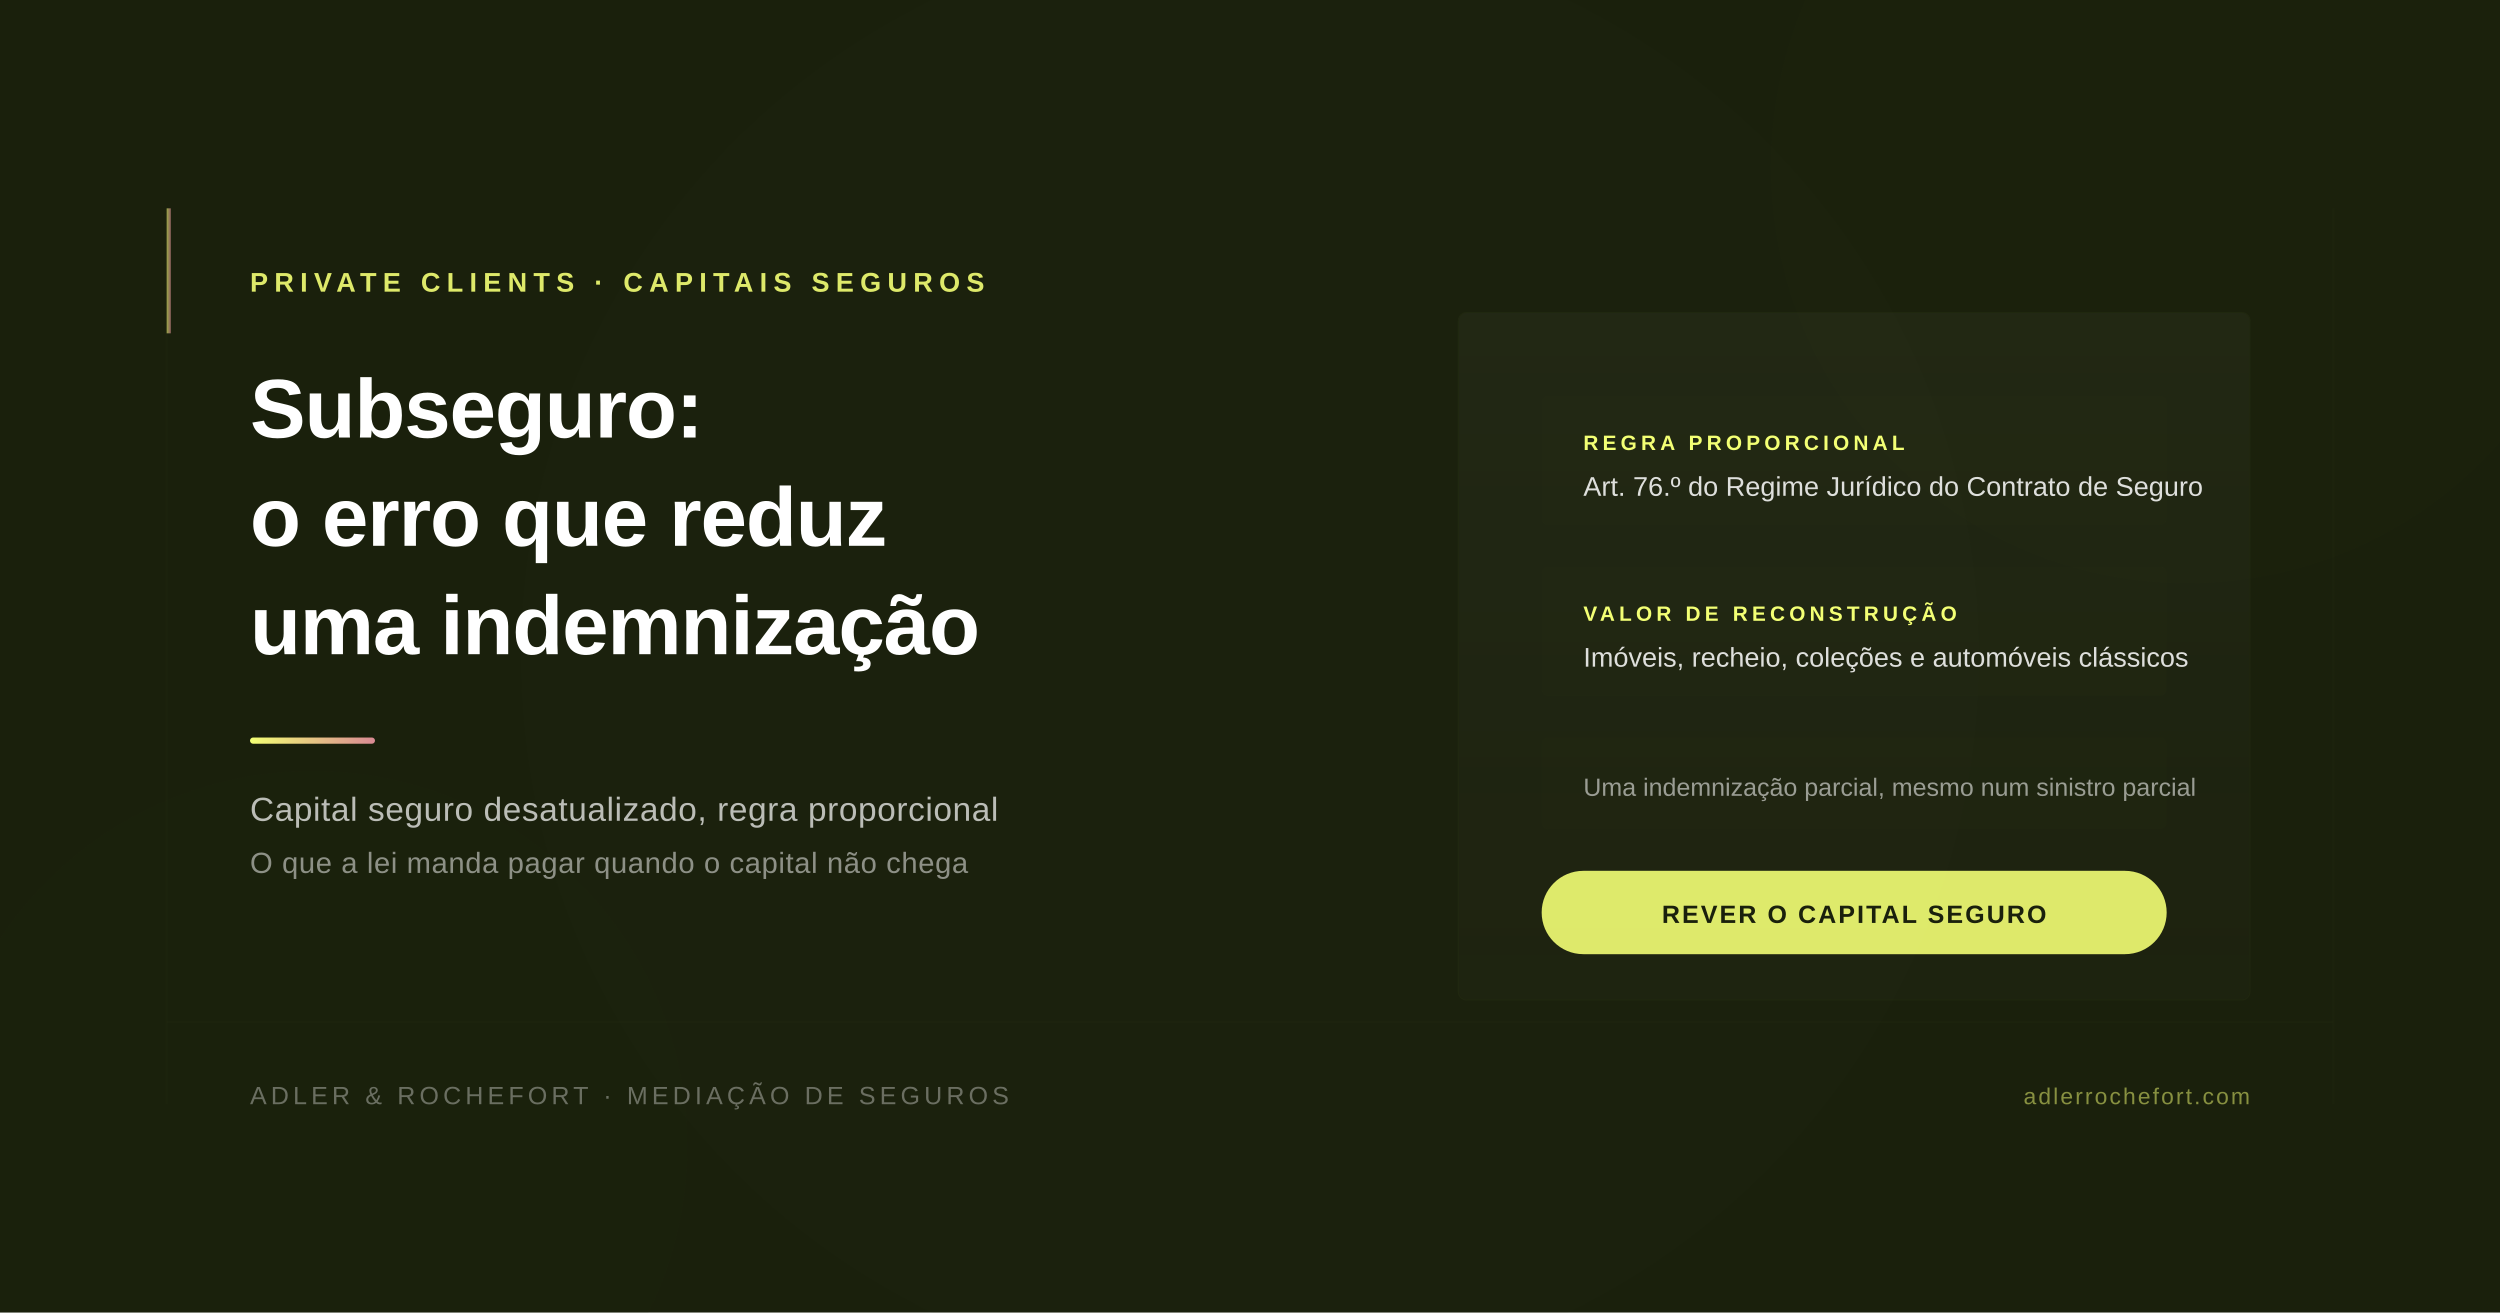
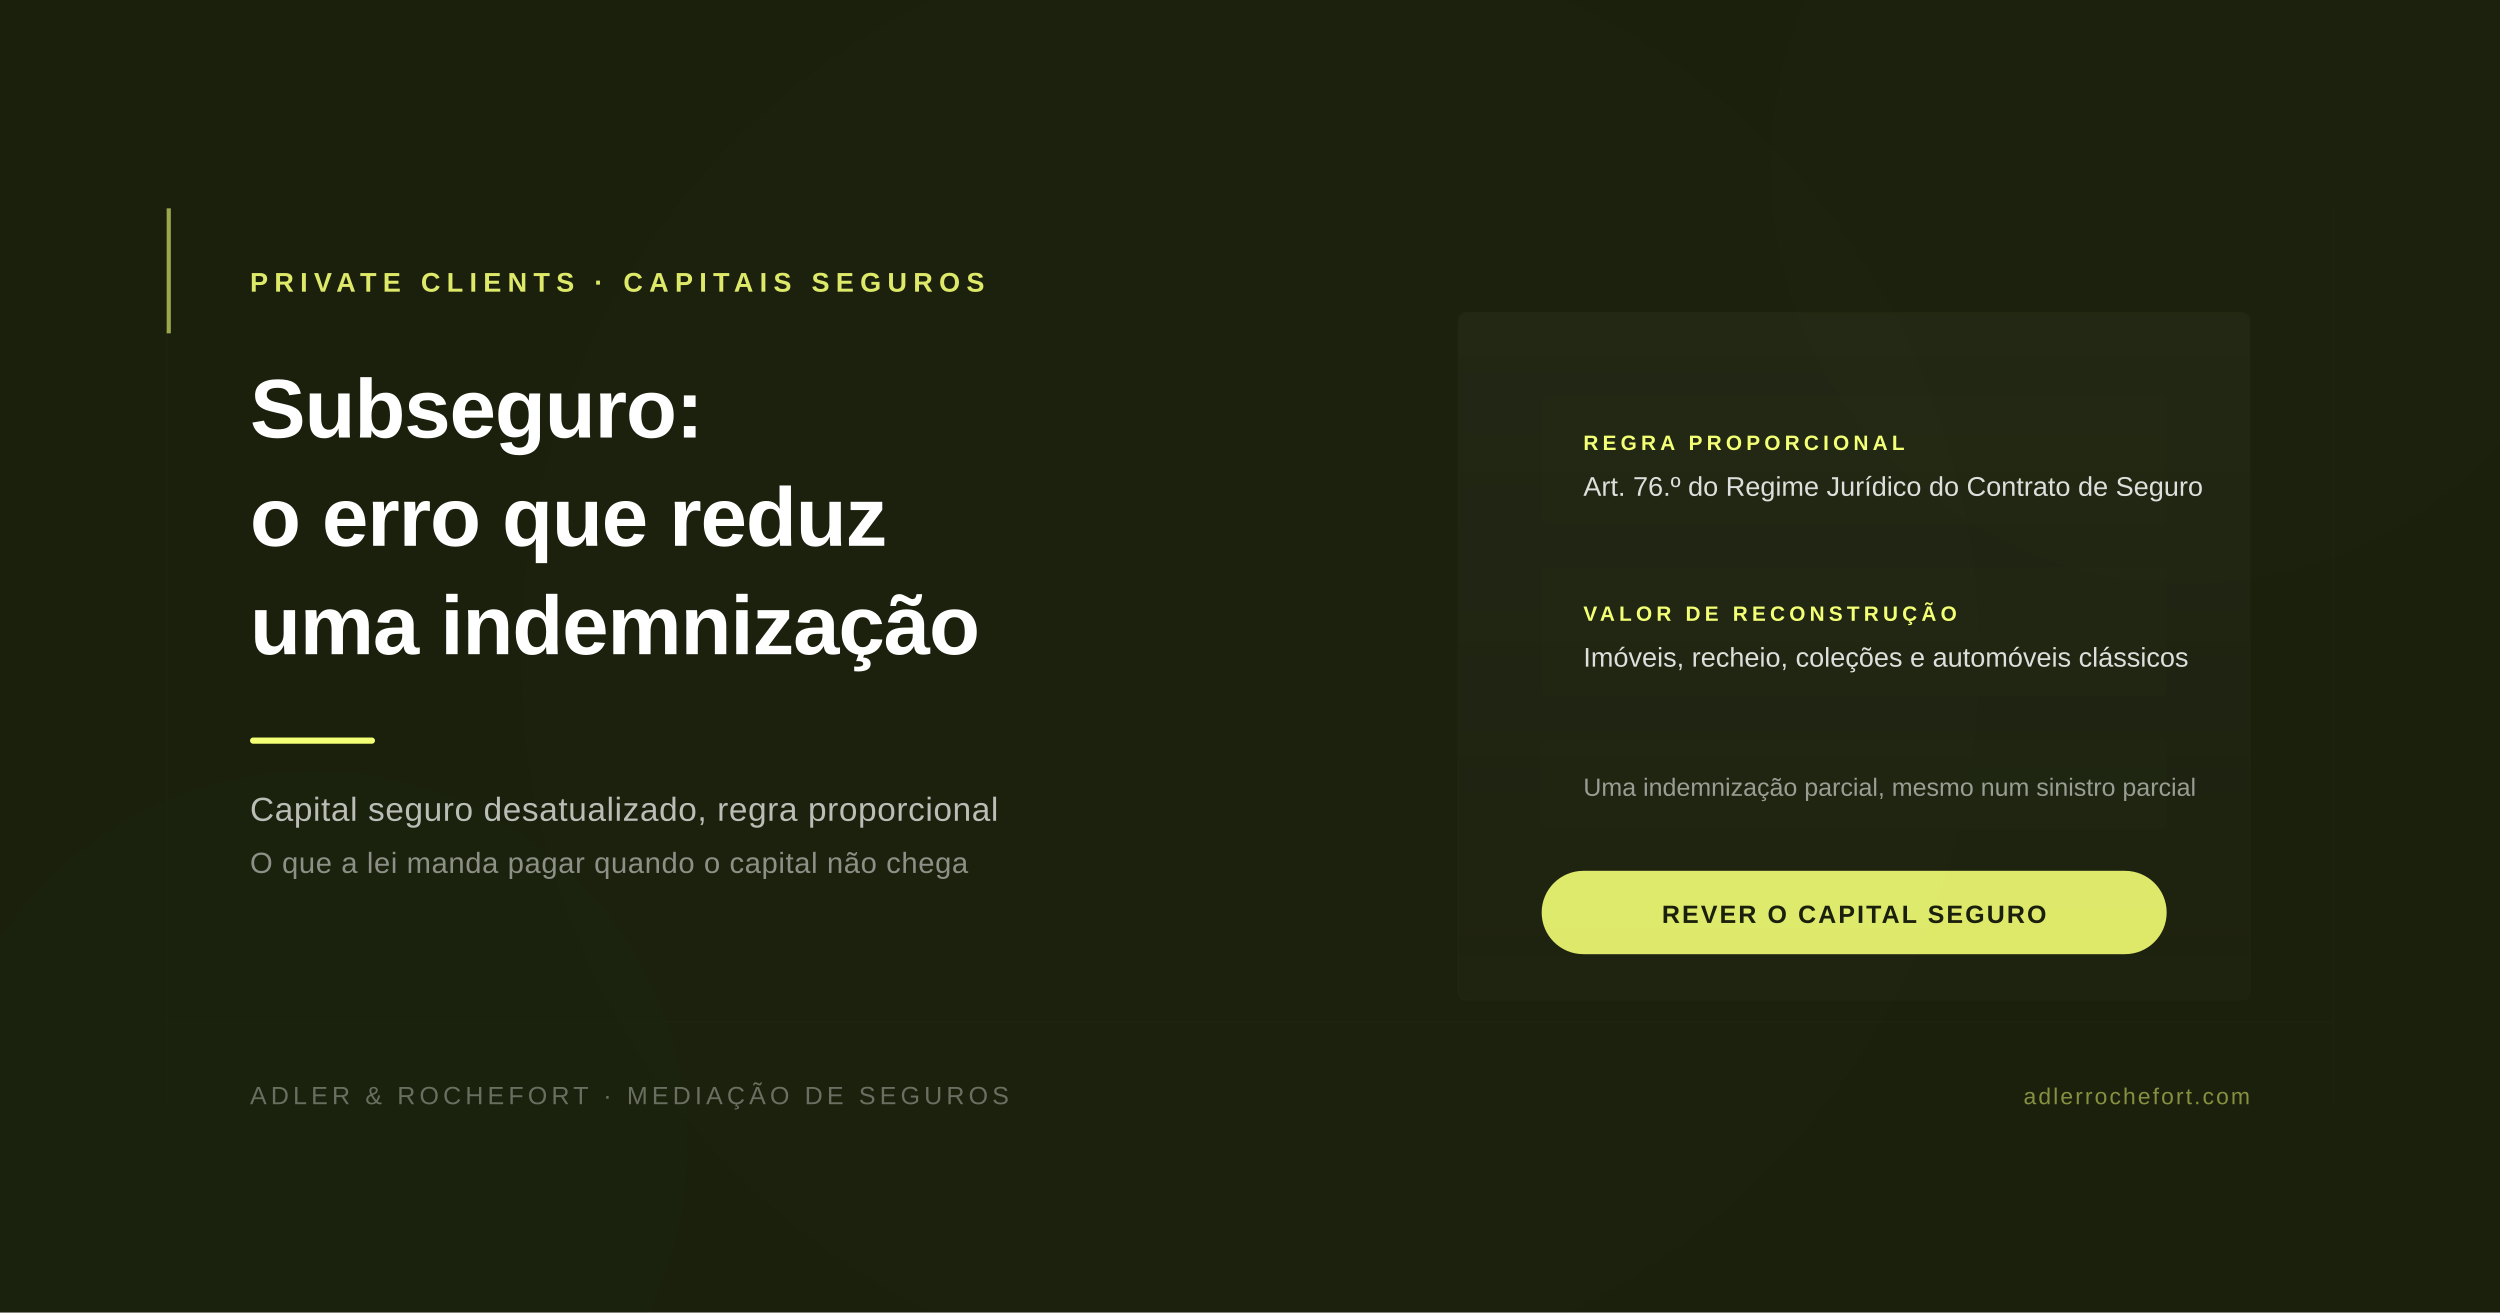
<svg xmlns="http://www.w3.org/2000/svg" viewBox="0 0 1200 630" width="1200" height="630">
  <defs>
    <linearGradient id="bg" x1="0%" y1="0%" x2="100%" y2="100%">
      <stop offset="0%" style="stop-color:#1A200C;stop-opacity:1" />
      <stop offset="100%" style="stop-color:#1A200C;stop-opacity:1" />
    </linearGradient>
    <linearGradient id="accent" x1="0%" y1="0%" x2="100%" y2="0%">
      <stop offset="0%" style="stop-color:#F3FF74;stop-opacity:1" />
-       <stop offset="100%" style="stop-color:#D98A94;stop-opacity:1" />
+       <stop offset="100%" style="stop-color:#F3FF74;stop-opacity:1" />
    </linearGradient>
    <linearGradient id="cardBg" x1="0%" y1="0%" x2="0%" y2="100%">
      <stop offset="0%" style="stop-color:#F5F1E8;stop-opacity:0.08" />
      <stop offset="100%" style="stop-color:#F5F1E8;stop-opacity:0.03" />
    </linearGradient>
  </defs>
  <rect width="1200" height="630" fill="url(#bg)" />
  <circle cx="1050" cy="80" r="200" fill="#283113" opacity="0.08" />
  <circle cx="150" cy="550" r="180" fill="#283113" opacity="0.06" />
  <circle cx="600" cy="315" r="350" fill="#283113" opacity="0.04" />
  <line x1="80" y1="100" x2="80" y2="530" stroke="#283113" stroke-width="1" opacity="0.15" />
  <line x1="1120" y1="100" x2="1120" y2="530" stroke="#283113" stroke-width="1" opacity="0.15" />
  <rect x="80" y="100" width="2" height="60" fill="url(#accent)" opacity="0.6" />
  <text x="120" y="140" font-family="'Montserrat', 'Segoe UI', Arial, sans-serif" font-size="13" font-weight="700" letter-spacing="3" fill="#F3FF74" opacity="0.9">PRIVATE CLIENTS · CAPITAIS SEGUROS</text>
  <text x="120" y="210" font-family="'Montserrat', 'Segoe UI', Arial, sans-serif" font-size="40" font-weight="700" fill="#FFFFFF" letter-spacing="-0.5">
    <tspan x="120" dy="0">Subseguro:</tspan>
    <tspan x="120" dy="52">o erro que reduz</tspan>
    <tspan x="120" dy="52">uma indemnização</tspan>
  </text>
  <rect x="120" y="354" width="60" height="3" fill="url(#accent)" rx="1.5" />
  <text x="120" y="394" font-family="'Montserrat', 'Segoe UI', Arial, sans-serif" font-size="16" fill="#FFFFFF" opacity="0.7" letter-spacing="0.3">
    <tspan x="120" dy="0">Capital seguro desatualizado, regra proporcional</tspan>
  </text>
  <text x="120" y="419" font-family="'Montserrat', 'Segoe UI', Arial, sans-serif" font-size="14" fill="#FFFFFF" opacity="0.5" letter-spacing="0.3">
    <tspan x="120" dy="0">O que a lei manda pagar quando o capital não chega</tspan>
  </text>
  <g transform="translate(700, 150)">
    <rect x="0" y="0" width="380" height="330" rx="4" fill="url(#cardBg)" stroke="#283113" stroke-width="0.5" opacity="0.4" />
    <g transform="translate(40, 40)">
      <rect width="300" height="62" rx="3" fill="#283113" opacity="0.15" />
      <text x="20" y="26" font-family="'Montserrat', 'Segoe UI', Arial, sans-serif" font-size="10" font-weight="600" fill="#F3FF74" letter-spacing="2">REGRA PROPORCIONAL</text>
      <text x="20" y="48" font-family="'Montserrat', 'Segoe UI', Arial, sans-serif" font-size="13" font-weight="500" fill="#FFFFFF" opacity="0.85">Art. 76.º do Regime Jurídico do Contrato de Seguro</text>
    </g>
    <g transform="translate(40, 122)">
      <rect width="300" height="62" rx="3" fill="#283113" opacity="0.15" />
      <text x="20" y="26" font-family="'Montserrat', 'Segoe UI', Arial, sans-serif" font-size="10" font-weight="600" fill="#F3FF74" letter-spacing="2">VALOR DE RECONSTRUÇÃO</text>
      <text x="20" y="48" font-family="'Montserrat', 'Segoe UI', Arial, sans-serif" font-size="13" font-weight="500" fill="#FFFFFF" opacity="0.85">Imóveis, recheio, coleções e automóveis clássicos</text>
    </g>
    <g transform="translate(40, 204)">
      <rect width="300" height="44" rx="3" fill="#283113" opacity="0.10" />
      <text x="20" y="28" font-family="'Montserrat', 'Segoe UI', Arial, sans-serif" font-size="12" font-weight="400" fill="#FFFFFF" opacity="0.55">Uma indemnização parcial, mesmo num sinistro parcial</text>
    </g>
    <g transform="translate(40, 268)">
      <rect width="300" height="40" rx="20" fill="#F3FF74" opacity="0.9" />
      <text x="150" y="25" font-family="'Montserrat', 'Segoe UI', Arial, sans-serif" font-size="12" font-weight="700" fill="#1A200C" text-anchor="middle" letter-spacing="1">REVER O CAPITAL SEGURO</text>
    </g>
  </g>
  <rect x="80" y="490" width="1040" height="1" fill="#283113" opacity="0.15" />
  <text x="120" y="530" font-family="'Montserrat', 'Segoe UI', Arial, sans-serif" font-size="12" fill="#FFFFFF" opacity="0.35" letter-spacing="2">ADLER &amp; ROCHEFORT · MEDIAÇÃO DE SEGUROS</text>
  <text x="1080" y="530" font-family="'Montserrat', 'Segoe UI', Arial, sans-serif" font-size="11" fill="#F3FF74" opacity="0.5" letter-spacing="1" text-anchor="end">adlerrochefort.com</text>
</svg>
